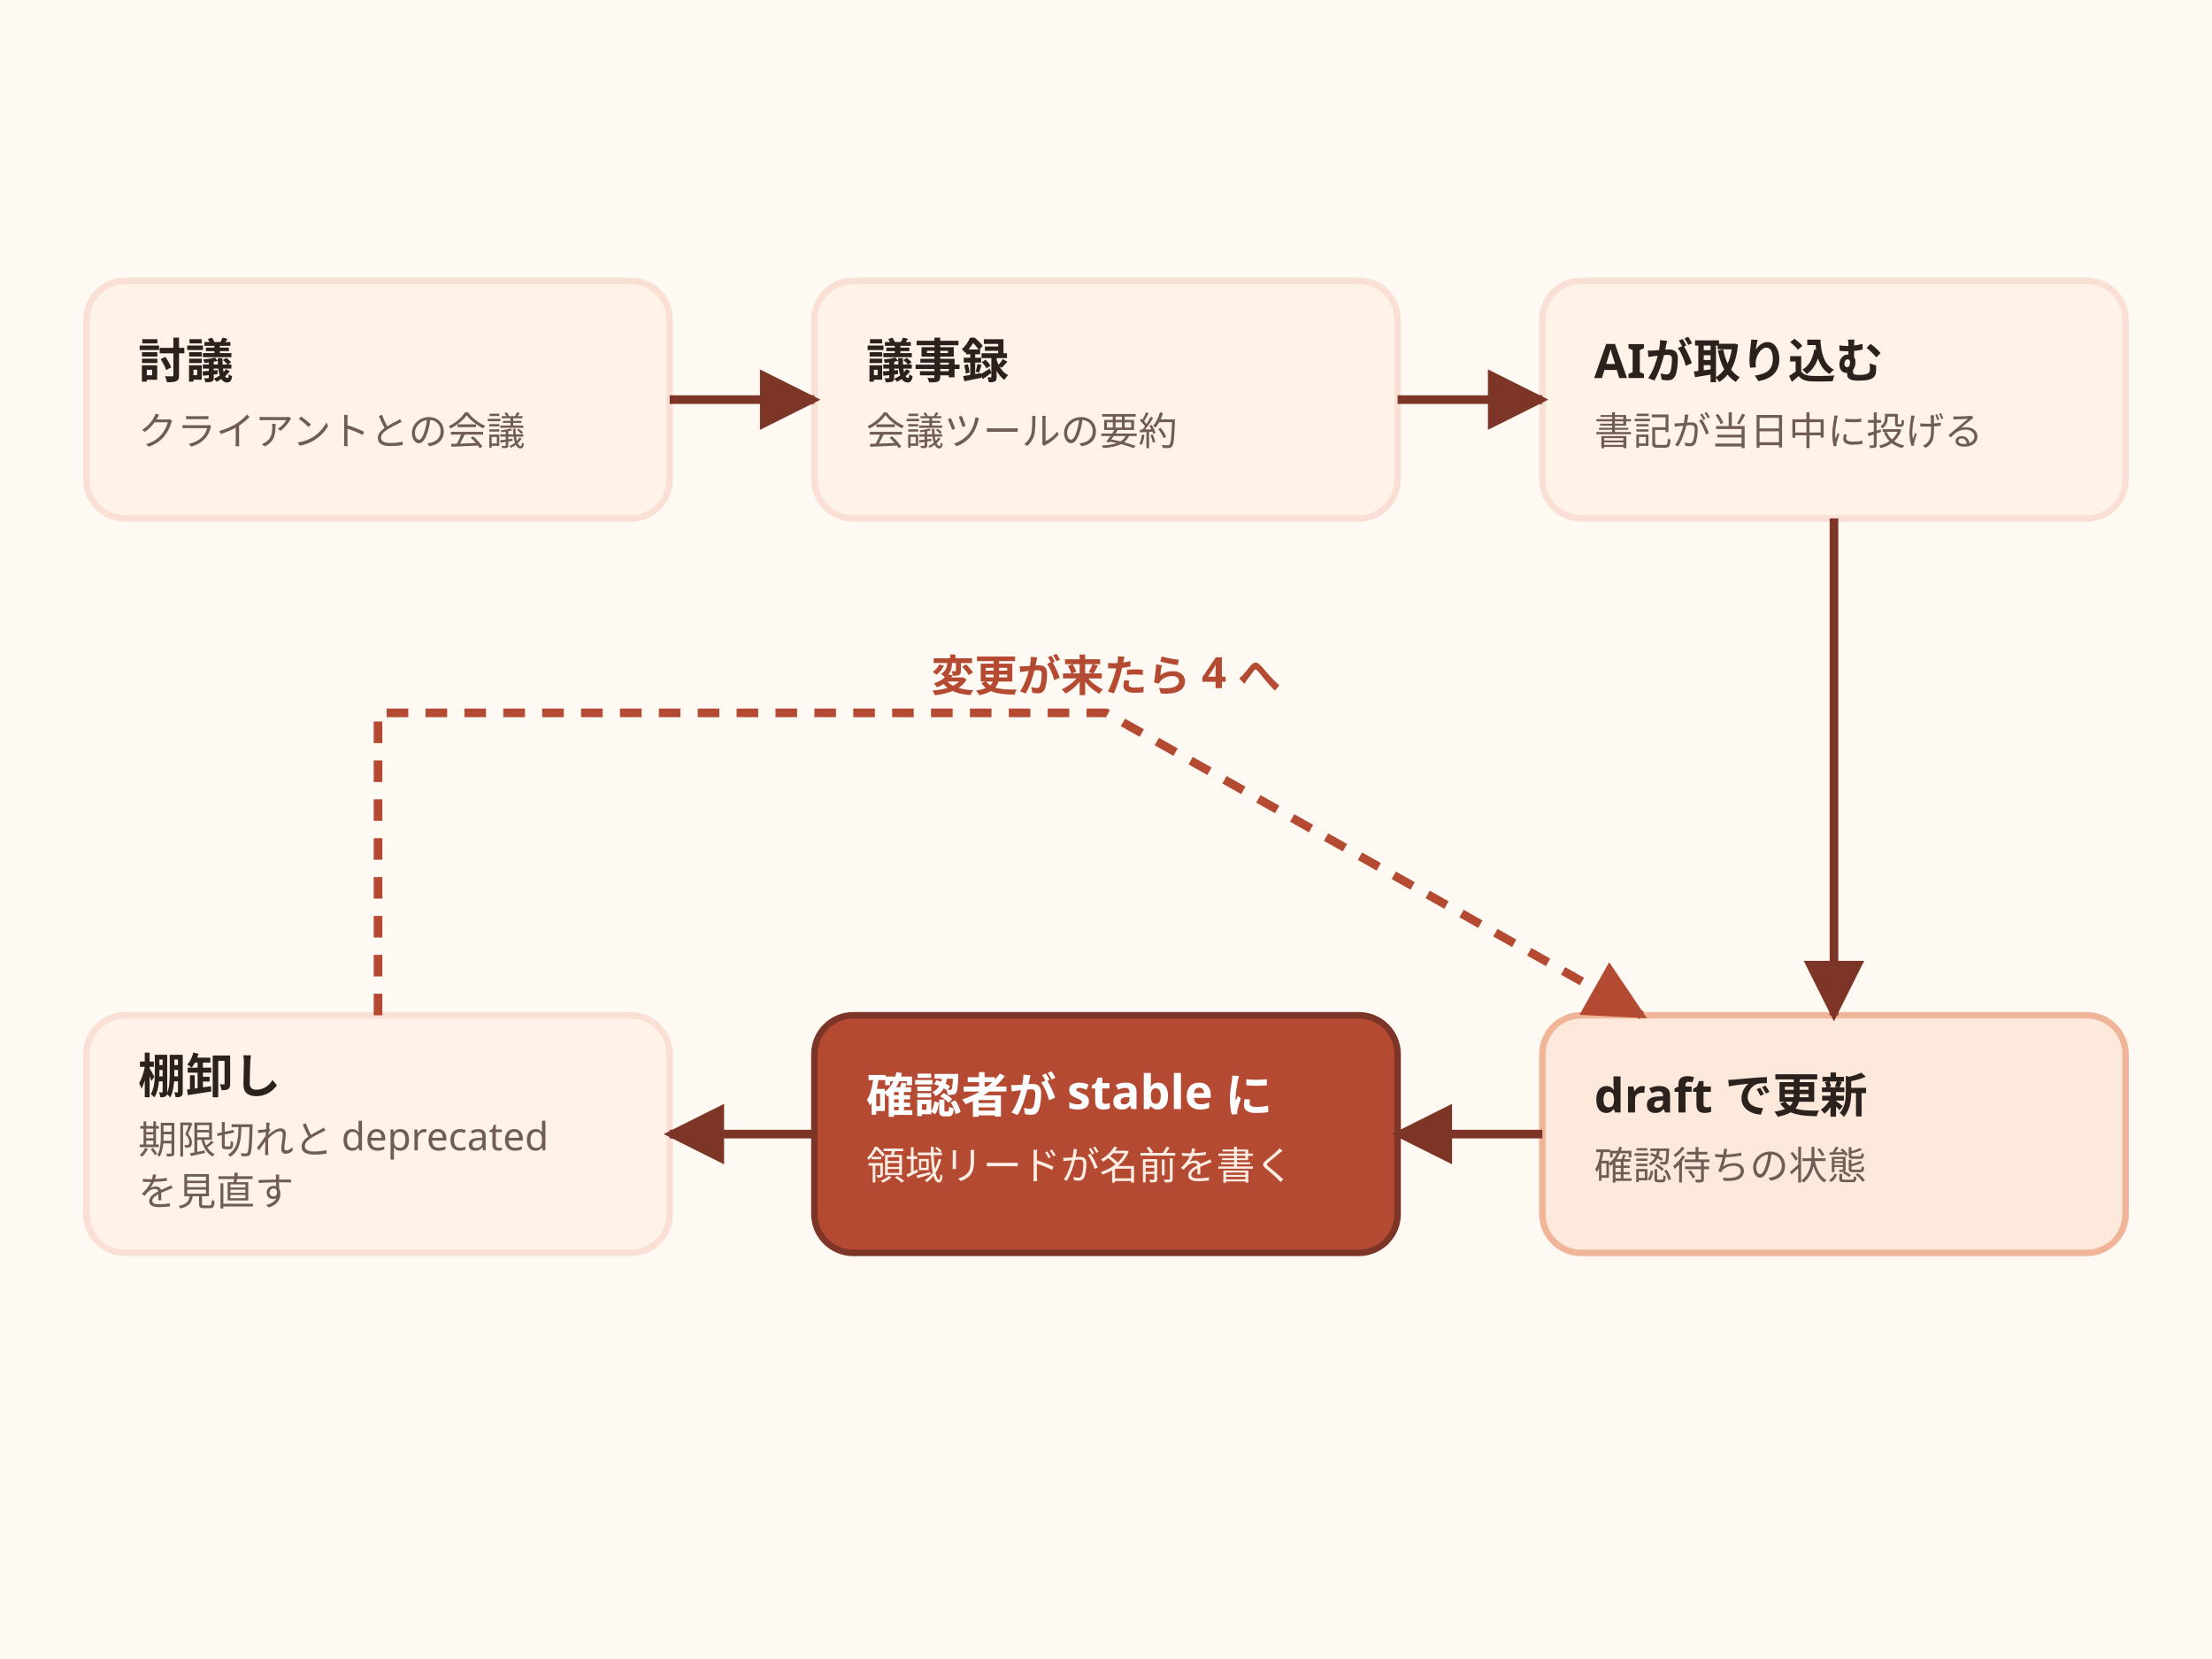
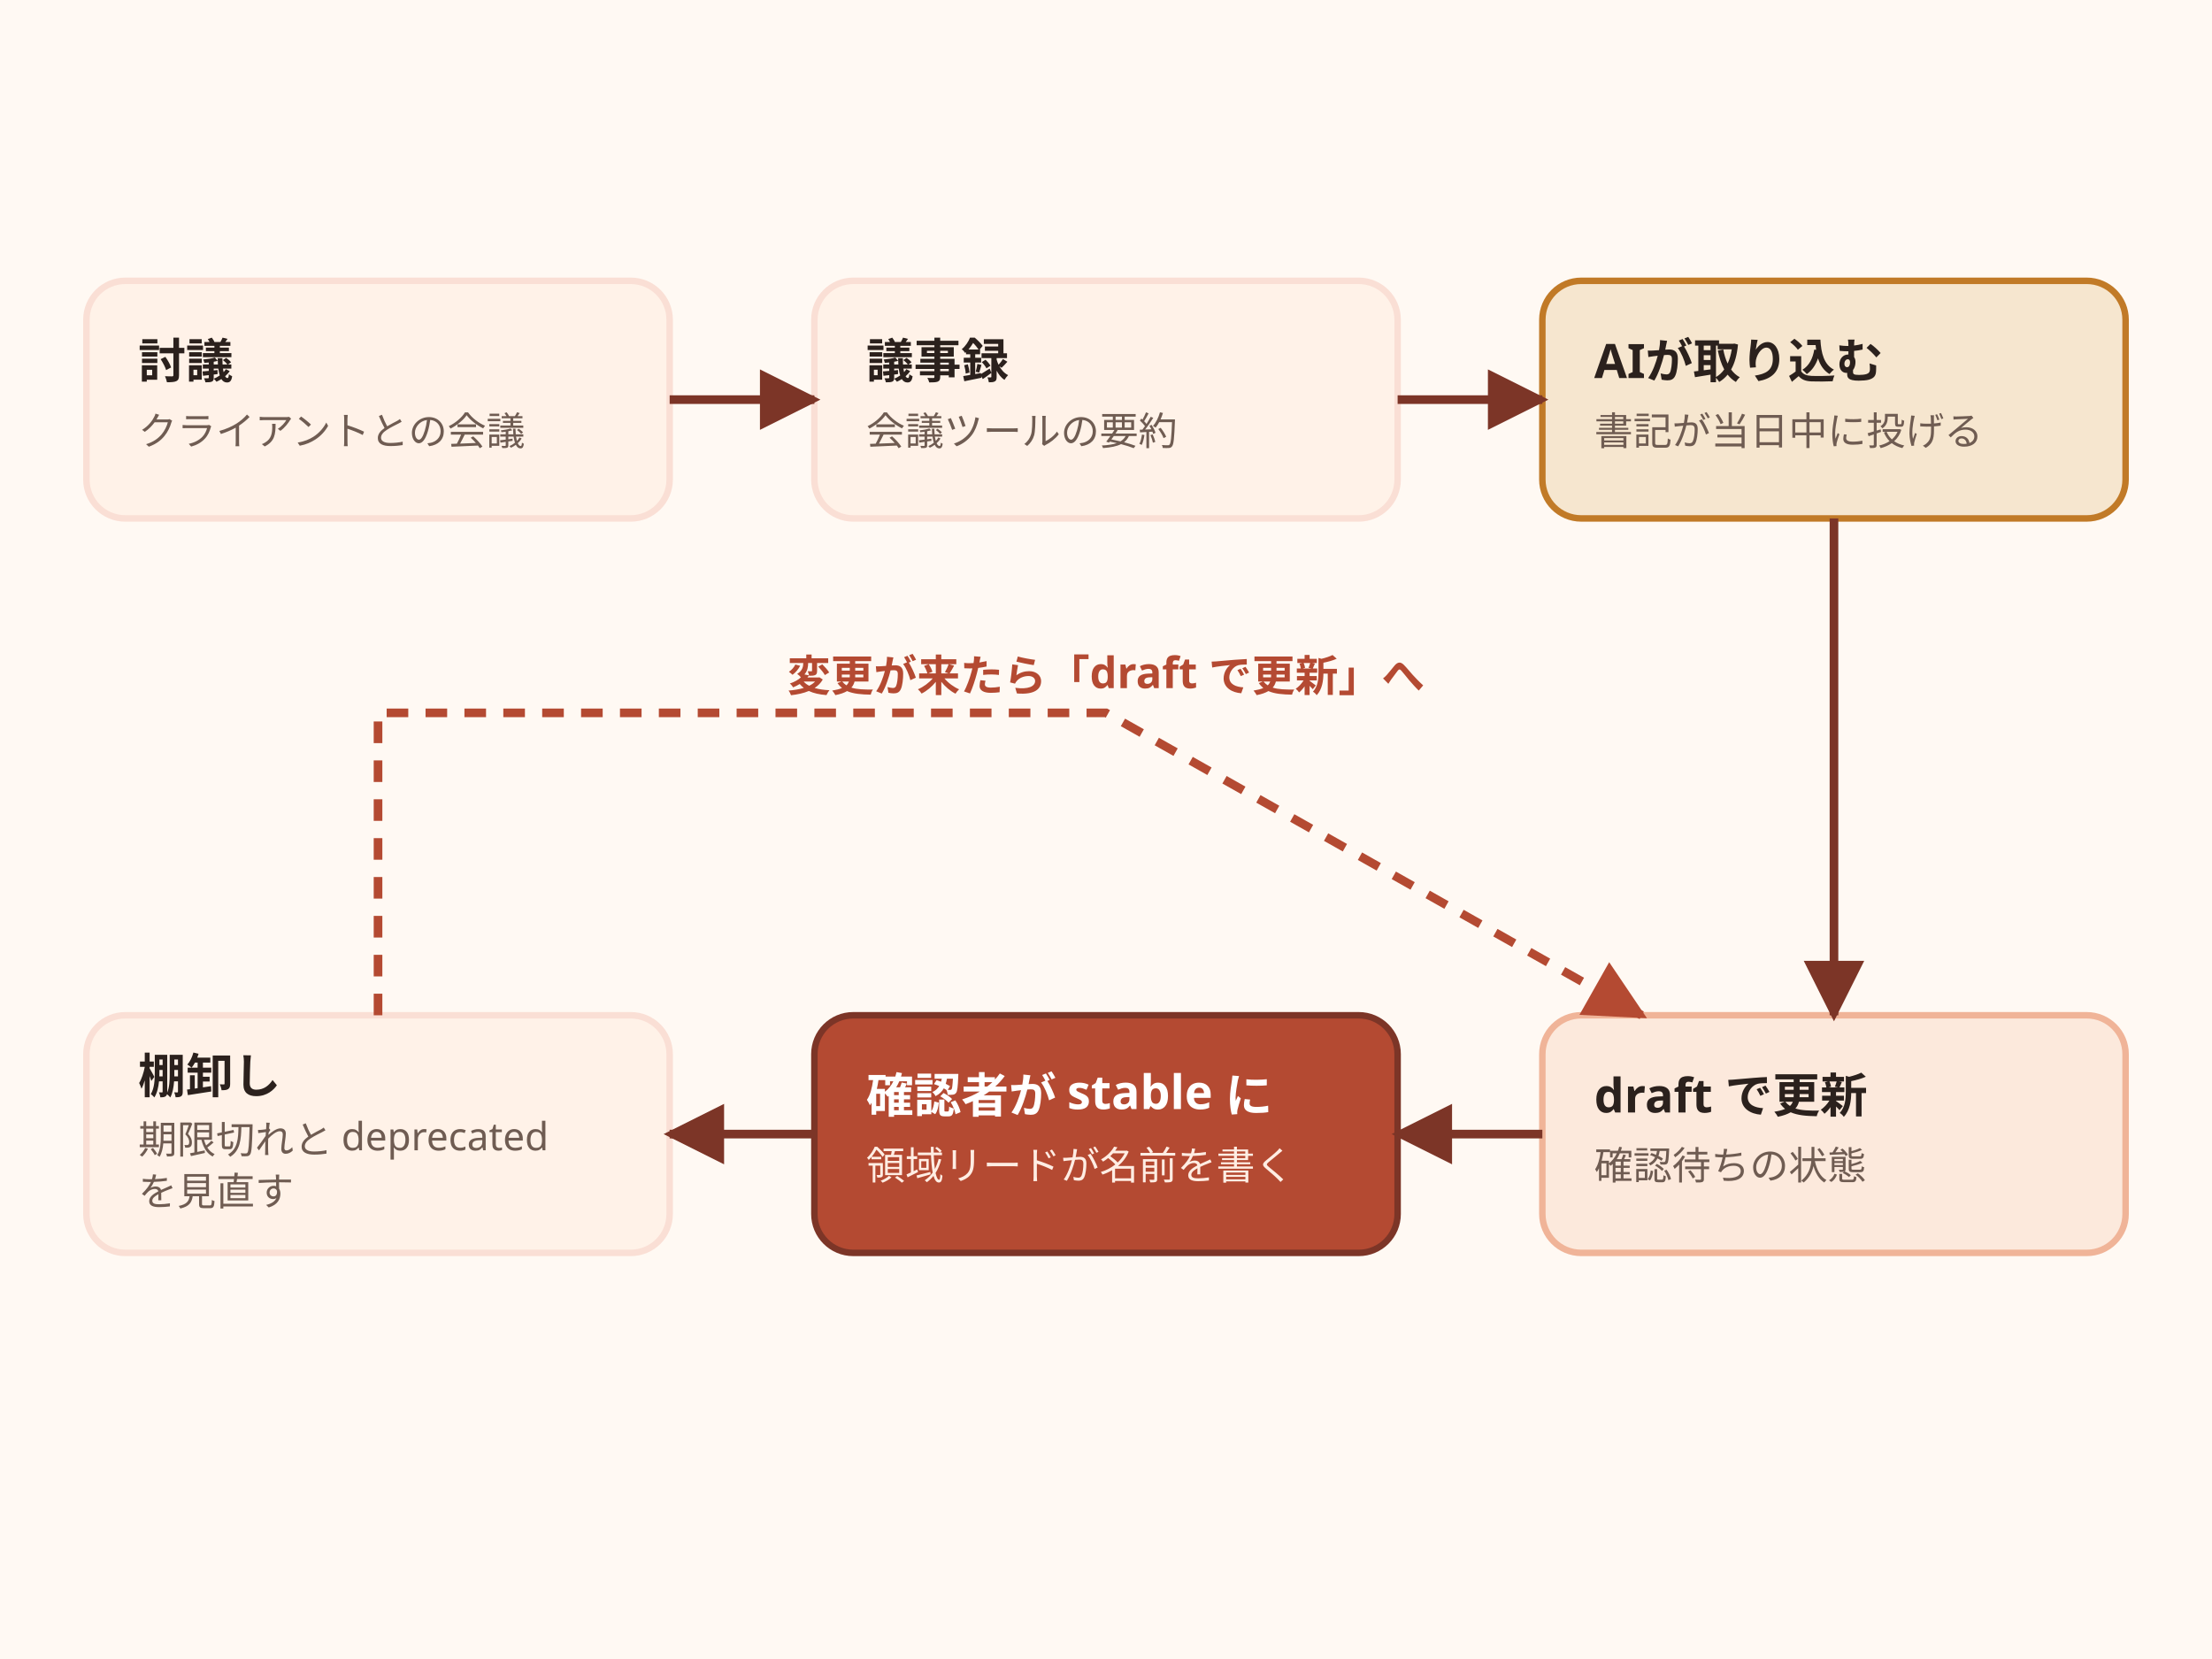
<svg xmlns="http://www.w3.org/2000/svg" width="1024" height="768" viewBox="0 0 1024 768">
  <defs>
    <marker id="arrowSolid" viewBox="0 0 10 10" refX="9" refY="5" markerWidth="7" markerHeight="7" orient="auto">
      <path d="M 0 0 L 10 5 L 0 10 z" fill="#7C3527" />
    </marker>
    <marker id="arrowReturn" viewBox="0 0 10 10" refX="9" refY="5" markerWidth="7" markerHeight="7" orient="auto">
      <path d="M 0 0 L 10 5 L 0 10 z" fill="#B44A32" />
    </marker>
  </defs>
  <rect width="1024" height="768" fill="#FFF9F3" />
  <g id="node-1">
    <rect x="40" y="130" width="270" height="110" rx="18" fill="#FFF2E8" stroke="#FADFD5" stroke-width="3" />
    <text x="64" y="175" font-family="Hiragino Sans, Hiragino Kaku Gothic ProN, sans-serif" font-size="22" font-weight="700" fill="#2B211D">討議</text>
    <text x="64" y="206" font-family="Hiragino Sans, Hiragino Kaku Gothic ProN, sans-serif" font-size="18" fill="#6F5C52">クライアントとの会議</text>
  </g>
  <g id="node-2">
    <rect x="377" y="130" width="270" height="110" rx="18" fill="#FFF2E8" stroke="#FADFD5" stroke-width="3" />
    <text x="401" y="175" font-family="Hiragino Sans, Hiragino Kaku Gothic ProN, sans-serif" font-size="22" font-weight="700" fill="#2B211D">議事録</text>
    <text x="401" y="206" font-family="Hiragino Sans, Hiragino Kaku Gothic ProN, sans-serif" font-size="18" fill="#6F5C52">会議ツールの要約</text>
  </g>
  <g id="node-3">
-     <rect x="714" y="130" width="270" height="110" rx="18" fill="#FFF2E8" stroke="#FADFD5" stroke-width="3" />
+     <rect x="714" y="130" width="270" height="110" rx="18" fill="#F6E6CF" stroke="#C17A27" stroke-width="3" />
    <text x="738" y="175" font-family="Hiragino Sans, Hiragino Kaku Gothic ProN, sans-serif" font-size="22" font-weight="700" fill="#2B211D">AIが取り込む</text>
    <text x="738" y="206" font-family="Hiragino Sans, Hiragino Kaku Gothic ProN, sans-serif" font-size="18" fill="#6F5C52">書記が当日中に投げる</text>
  </g>
  <g id="node-4">
    <rect x="714" y="470" width="270" height="110" rx="18" fill="#FCE9DC" stroke="#F0B498" stroke-width="3" />
    <text x="738" y="515" font-family="Hiragino Sans, Hiragino Kaku Gothic ProN, sans-serif" font-size="22" font-weight="700" fill="#2B211D">draft で更新</text>
    <text x="738" y="546" font-family="Hiragino Sans, Hiragino Kaku Gothic ProN, sans-serif" font-size="18" fill="#6F5C52">確認待ちの状態</text>
  </g>
  <g id="node-5">
    <rect x="377" y="470" width="270" height="110" rx="18" fill="#B44A32" stroke="#7C3527" stroke-width="3" />
    <text x="401" y="515" font-family="Hiragino Sans, Hiragino Kaku Gothic ProN, sans-serif" font-size="22" font-weight="700" fill="#FFFFFF">確認者が stable に</text>
    <text x="401" y="546" font-family="Hiragino Sans, Hiragino Kaku Gothic ProN, sans-serif" font-size="18" fill="#FFEDE3">領域リードが名前を書く</text>
  </g>
  <g id="node-6">
    <rect x="40" y="470" width="270" height="110" rx="18" fill="#FFF2E8" stroke="#FADFD5" stroke-width="3" />
    <text x="64" y="506" font-family="Hiragino Sans, Hiragino Kaku Gothic ProN, sans-serif" font-size="22" font-weight="700" fill="#2B211D">棚卸し</text>
    <text x="64" y="534" font-family="Hiragino Sans, Hiragino Kaku Gothic ProN, sans-serif" font-size="18" fill="#6F5C52">期限切れと deprecated</text>
    <text x="64" y="558" font-family="Hiragino Sans, Hiragino Kaku Gothic ProN, sans-serif" font-size="18" fill="#6F5C52">を見直す</text>
  </g>
  <path d="M 310 185 H 377" fill="none" stroke="#7C3527" stroke-width="4" marker-end="url(#arrowSolid)" />
  <path d="M 647 185 H 714" fill="none" stroke="#7C3527" stroke-width="4" marker-end="url(#arrowSolid)" />
  <path d="M 849 240 V 470" fill="none" stroke="#7C3527" stroke-width="4" marker-end="url(#arrowSolid)" />
  <path d="M 714 525 H 647" fill="none" stroke="#7C3527" stroke-width="4" marker-end="url(#arrowSolid)" />
  <path d="M 377 525 H 310" fill="none" stroke="#7C3527" stroke-width="4" marker-end="url(#arrowSolid)" />
  <path d="M 175 470 V 330 H 512 L 760 470" fill="none" stroke="#B44A32" stroke-width="4" stroke-dasharray="10 8" marker-end="url(#arrowReturn)" />
-   <text x="512" y="320" text-anchor="middle" font-family="Hiragino Sans, Hiragino Kaku Gothic ProN, sans-serif" font-size="20" font-weight="700" fill="#B44A32">変更が来たら 4 へ</text>
+   <text x="512" y="320" text-anchor="middle" font-family="Hiragino Sans, Hiragino Kaku Gothic ProN, sans-serif" font-size="20" font-weight="700" fill="#B44A32">変更が来たら「draft で更新」へ</text>
</svg>
